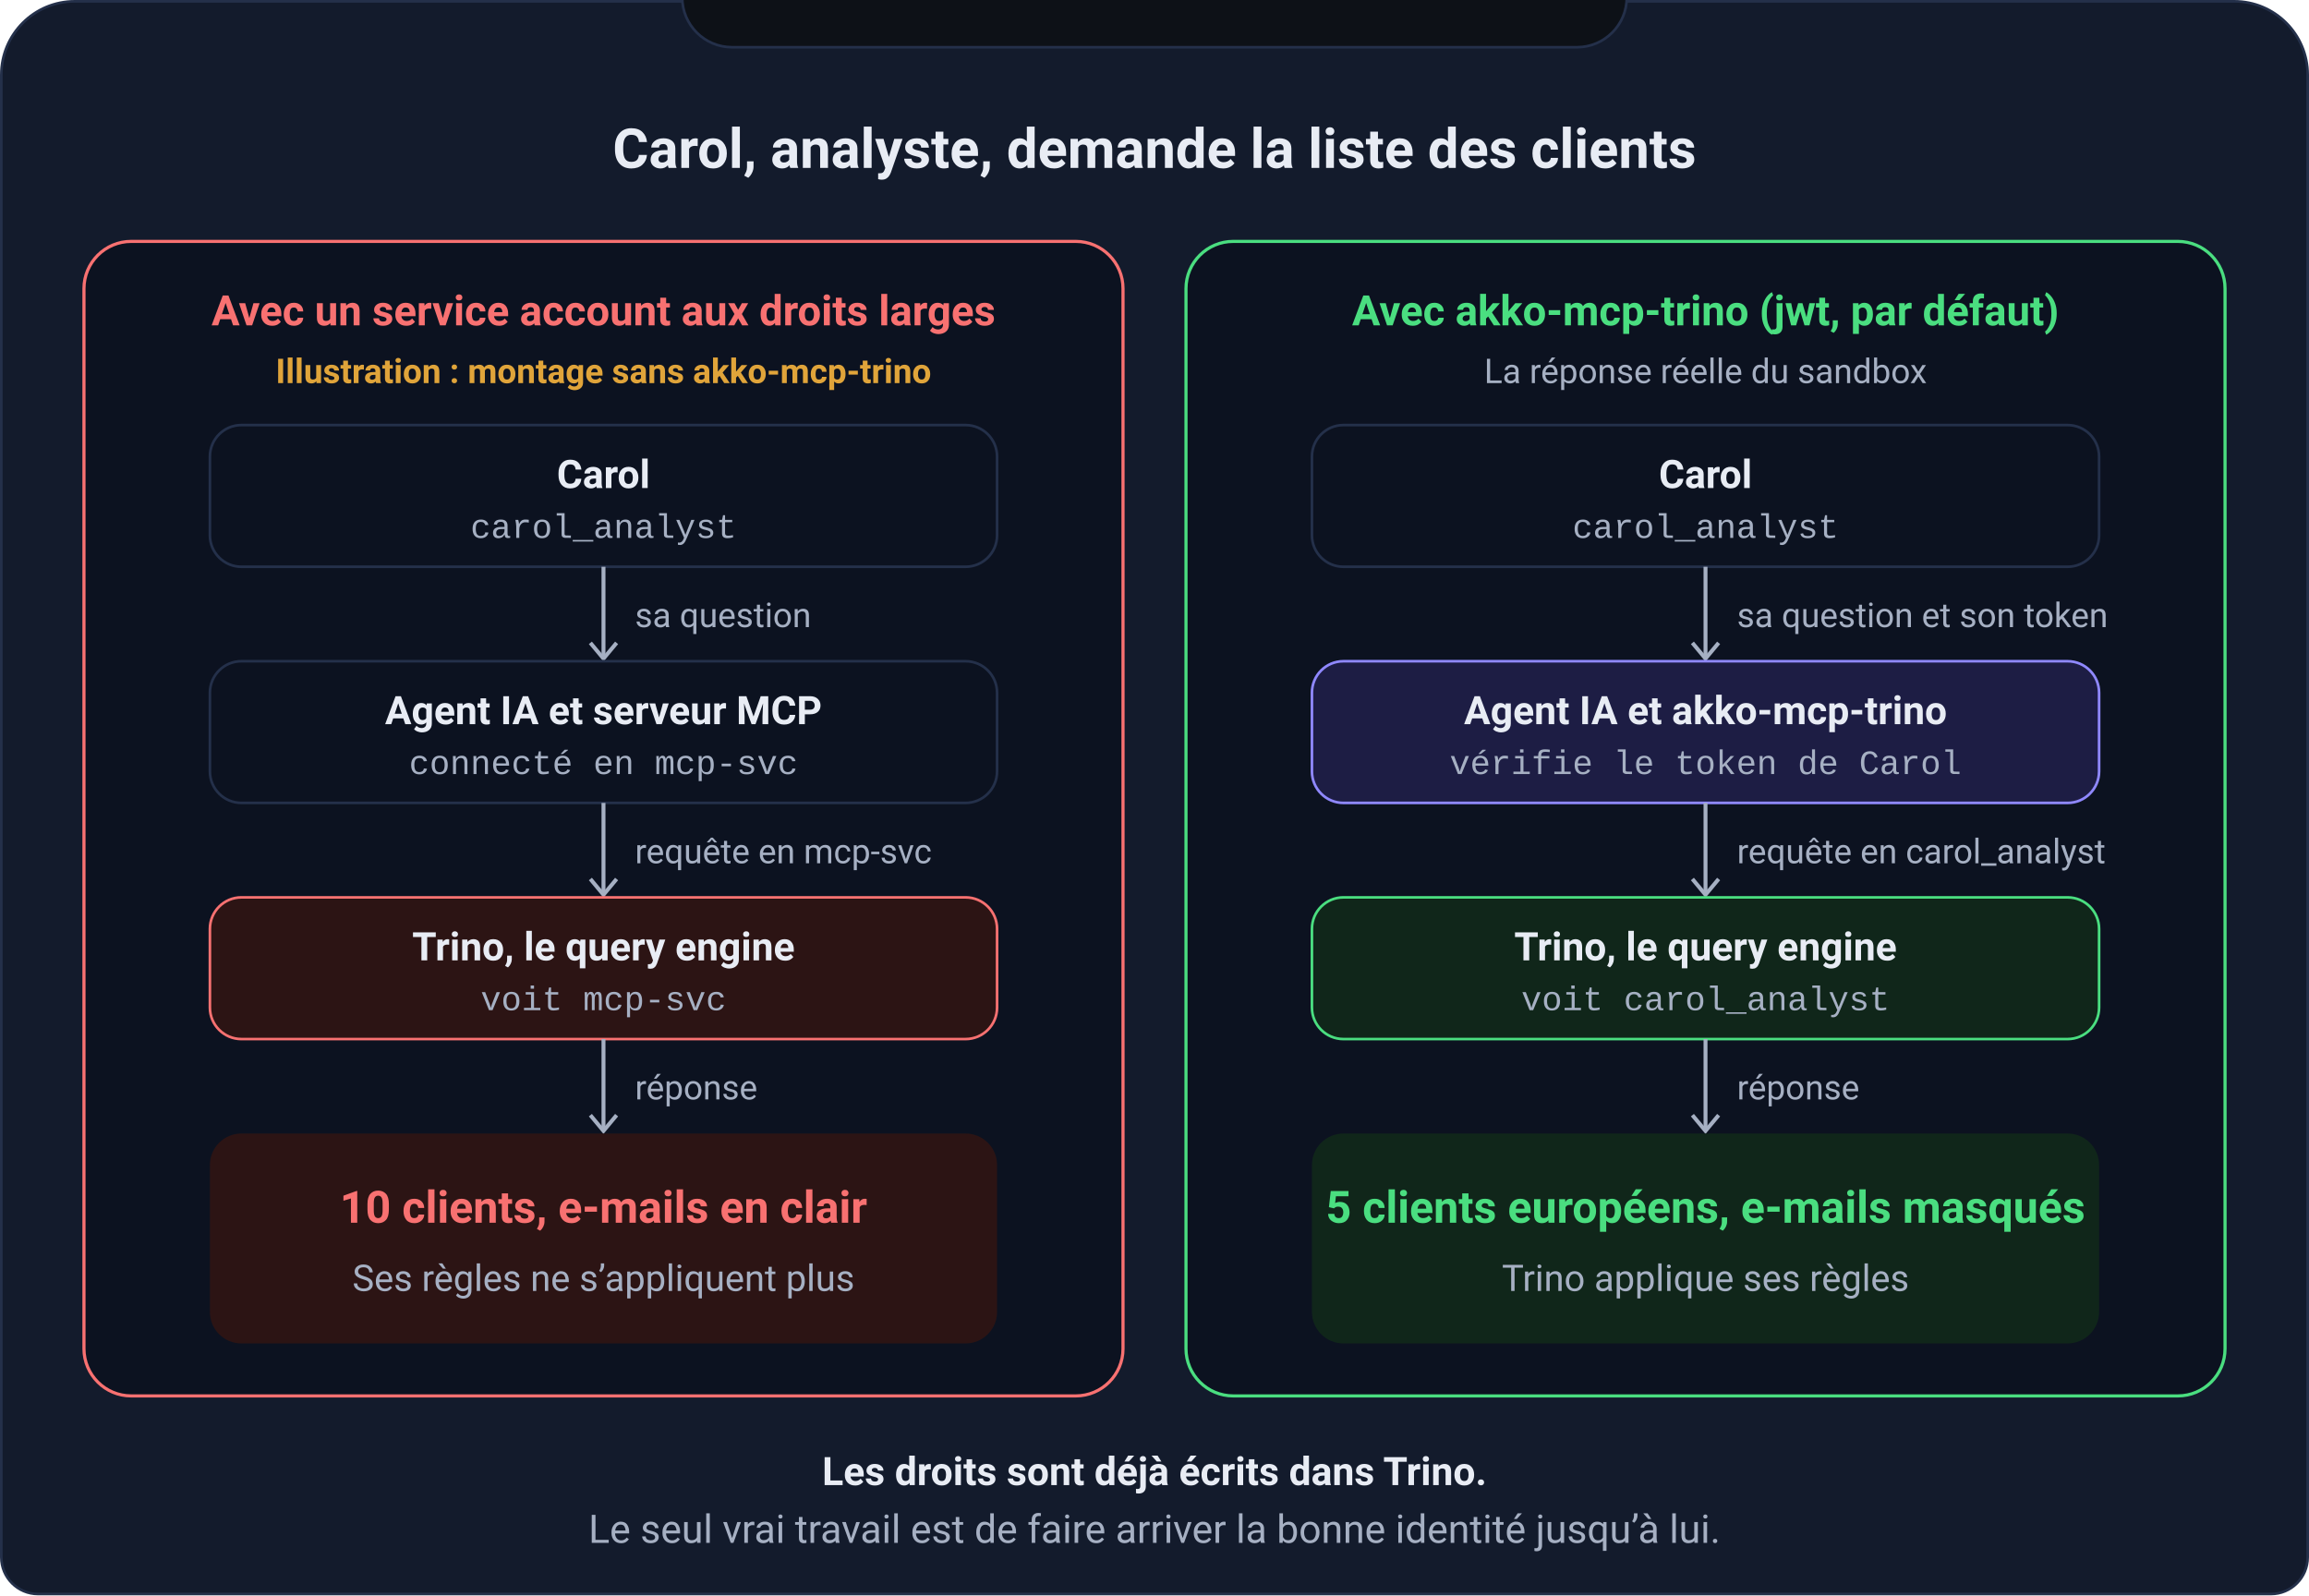
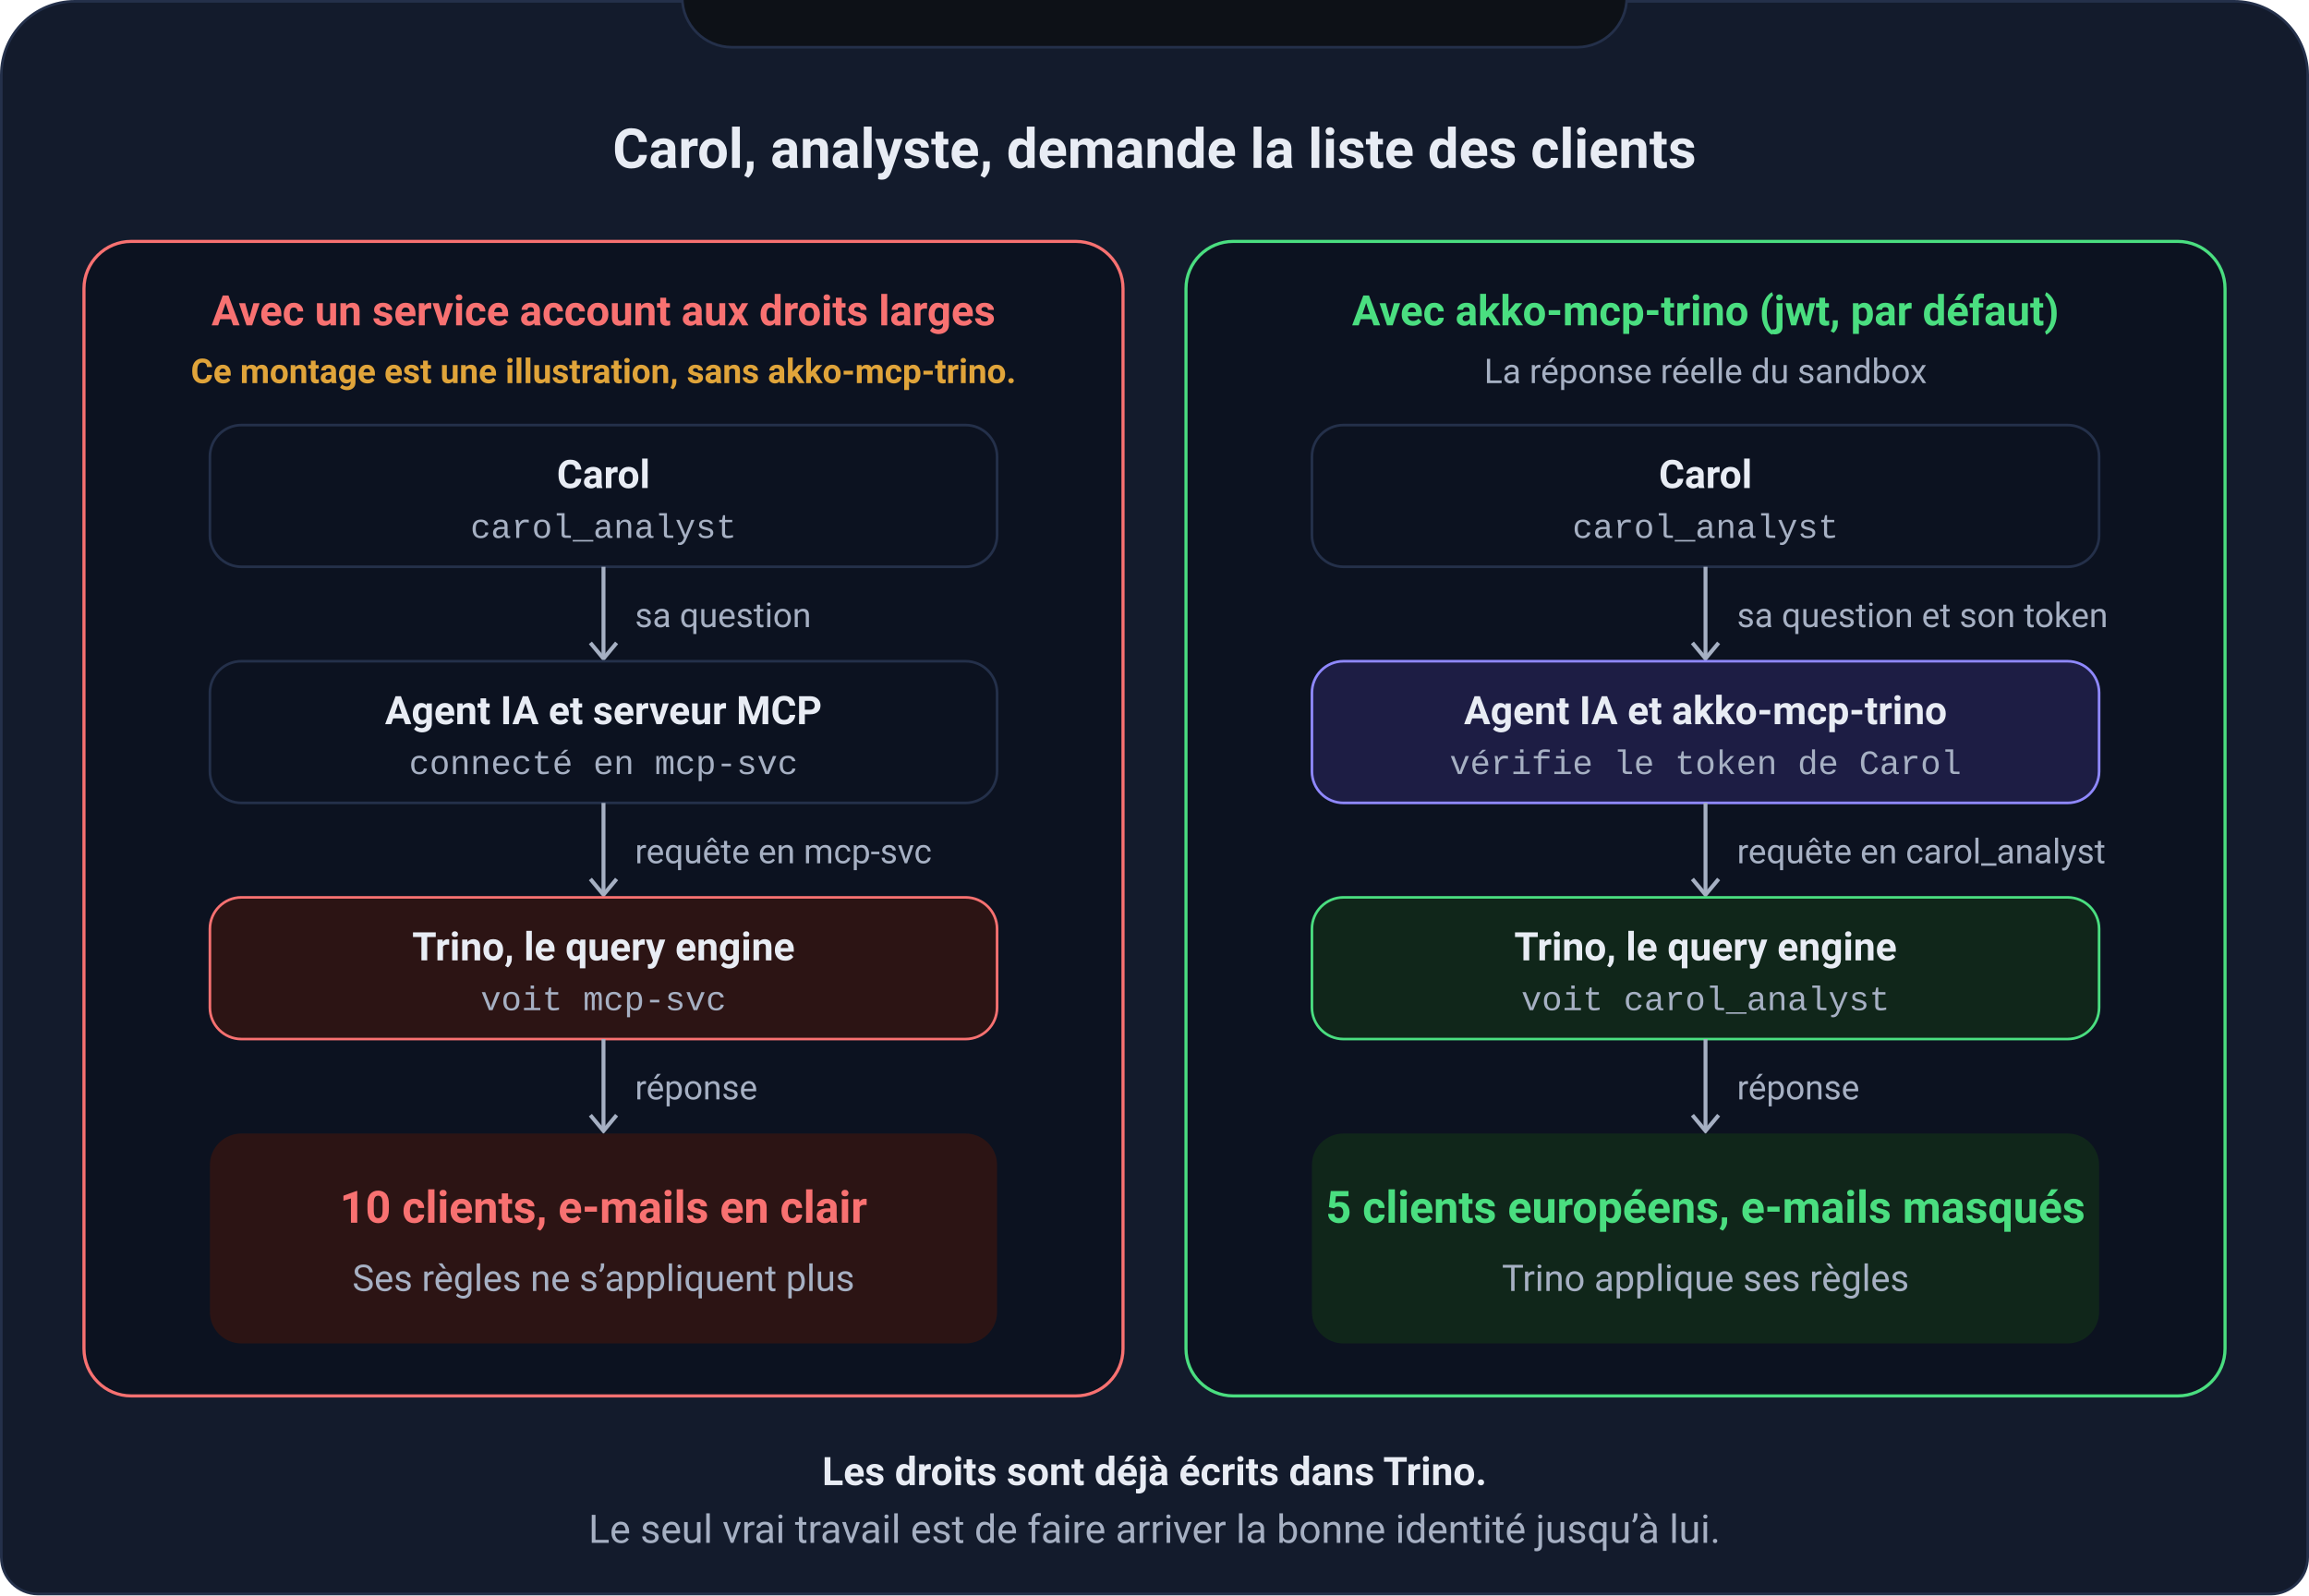
<svg xmlns="http://www.w3.org/2000/svg" width="880" height="608" viewBox="0 0 880 608" role="img" aria-labelledby="t d">
  <style>
text{font-family:system-ui, -apple-system, 'Segoe UI', Roboto, 'Helvetica Neue', Arial, 'Noto Sans', 'DejaVu Sans', sans-serif;fill:#e8ecf4}
.m{font-family:ui-monospace, SFMono-Regular, 'SF Mono', Menlo, Consolas, 'Liberation Mono', 'DejaVu Sans Mono', monospace}
.mu{fill:#a6b0c3} .fa{fill:#7a859b} .ac{fill:#8f88ff} .am{fill:#e0a43a}
.ok{fill:#4ade80} .no{fill:#f87171} .b{font-weight:600} .bb{font-weight:700}
.ln{fill:none;stroke:#a6b0c3;stroke-width:1.5} .dash{stroke-dasharray:4 4}
.grid{stroke:#24304a;stroke-width:1}
</style>
  <path d="M28.5 0.5H851.5A28 28 0 0 1 879.5 28.5V593.5A14 14 0 0 1 865.5 607.5H14.5A14 14 0 0 1 0.5 593.5V28.5A28 28 0 0 1 28.5 0.5Z" fill="#131b2c" stroke="#24304a" />
  <rect x="260" y="-20" width="360" height="38" rx="19" fill="#0d1117" stroke="#24304a" />
  <text x="440.0" y="64" font-size="21" text-anchor="middle" class="bb" xml:space="preserve">Carol, analyste, demande la liste des clients</text>
  <rect x="32" y="92" width="396" height="440" rx="18" fill="#0c1220" stroke="#f87171" stroke-width="1.2" />
  <text x="230.0" y="124" font-size="16" text-anchor="middle" class="bb no" xml:space="preserve">Avec un service account aux droits larges</text>
-   <text x="230.0" y="146" font-size="13" text-anchor="middle" class="am b" xml:space="preserve">Illustration : montage sans akko-mcp-trino</text>
+   <text x="230.0" y="146" font-size="13" text-anchor="middle" class="am b" xml:space="preserve">Ce montage est une illustration, sans akko-mcp-trino.</text>
  <rect x="80.0" y="162" width="300" height="54" rx="12" fill="#0c1220" stroke="#24304a" stroke-width="1" />
  <text x="230.0" y="186.0" font-size="15" text-anchor="middle" class="b" xml:space="preserve">Carol</text>
  <text x="230.0" y="205.0" font-size="13" text-anchor="middle" class="m mu" xml:space="preserve">carol_analyst</text>
  <path class="ln" d="M230.0 216V251" />
  <path class="ln" d="M225.0 245L230.0 251L235.0 245" />
  <text x="242.0" y="239" font-size="13" class="mu" xml:space="preserve">sa question</text>
  <rect x="80.0" y="252" width="300" height="54" rx="12" fill="#0c1220" stroke="#24304a" stroke-width="1" />
  <text x="230.0" y="276.0" font-size="15" text-anchor="middle" class="b" xml:space="preserve">Agent IA et serveur MCP</text>
  <text x="230.0" y="295.0" font-size="13" text-anchor="middle" class="m mu" xml:space="preserve">connecté en mcp-svc</text>
  <path class="ln" d="M230.0 306V341" />
  <path class="ln" d="M225.0 335L230.0 341L235.0 335" />
  <text x="242.0" y="329" font-size="13" class="mu" xml:space="preserve">requête en mcp-svc</text>
  <rect x="80.0" y="342" width="300" height="54" rx="12" fill="#2c1414" stroke="#f87171" stroke-width="1" />
  <text x="230.0" y="366.0" font-size="15" text-anchor="middle" class="b" xml:space="preserve">Trino, le query engine</text>
  <text x="230.0" y="385.0" font-size="13" text-anchor="middle" class="m mu" xml:space="preserve">voit mcp-svc</text>
  <path class="ln" d="M230.0 396V431" />
  <path class="ln" d="M225.0 425L230.0 431L235.0 425" />
  <text x="242.0" y="419" font-size="13" class="mu" xml:space="preserve">réponse</text>
  <rect x="80.0" y="432" width="300" height="80" rx="12" fill="#2c1414" />
  <text x="230.0" y="466" font-size="17" text-anchor="middle" class="bb no" xml:space="preserve">10 clients, e-mails en clair</text>
  <text x="230.0" y="492" font-size="14" text-anchor="middle" class="mu" xml:space="preserve">Ses règles ne s’appliquent plus</text>
  <rect x="452" y="92" width="396" height="440" rx="18" fill="#0c1220" stroke="#4ade80" stroke-width="1.2" />
  <text x="650.0" y="124" font-size="16" text-anchor="middle" class="bb ok" xml:space="preserve">Avec akko-mcp-trino (jwt, par défaut)</text>
  <text x="650.0" y="146" font-size="13" text-anchor="middle" class="mu" xml:space="preserve">La réponse réelle du sandbox</text>
  <rect x="500.0" y="162" width="300" height="54" rx="12" fill="#0c1220" stroke="#24304a" stroke-width="1" />
  <text x="650.0" y="186.0" font-size="15" text-anchor="middle" class="b" xml:space="preserve">Carol</text>
  <text x="650.0" y="205.0" font-size="13" text-anchor="middle" class="m mu" xml:space="preserve">carol_analyst</text>
  <path class="ln" d="M650.0 216V251" />
  <path class="ln" d="M645.0 245L650.0 251L655.0 245" />
  <text x="662.0" y="239" font-size="13" class="mu" xml:space="preserve">sa question et son token</text>
  <rect x="500.0" y="252" width="300" height="54" rx="12" fill="#1d1d44" stroke="#8f88ff" stroke-width="1" />
  <text x="650.0" y="276.0" font-size="15" text-anchor="middle" class="b" xml:space="preserve">Agent IA et akko-mcp-trino</text>
  <text x="650.0" y="295.0" font-size="13" text-anchor="middle" class="m mu" xml:space="preserve">vérifie le token de Carol</text>
  <path class="ln" d="M650.0 306V341" />
  <path class="ln" d="M645.0 335L650.0 341L655.0 335" />
  <text x="662.0" y="329" font-size="13" class="mu" xml:space="preserve">requête en carol_analyst</text>
  <rect x="500.0" y="342" width="300" height="54" rx="12" fill="#10261a" stroke="#4ade80" stroke-width="1" />
  <text x="650.0" y="366.0" font-size="15" text-anchor="middle" class="b" xml:space="preserve">Trino, le query engine</text>
  <text x="650.0" y="385.0" font-size="13" text-anchor="middle" class="m mu" xml:space="preserve">voit carol_analyst</text>
  <path class="ln" d="M650.0 396V431" />
  <path class="ln" d="M645.0 425L650.0 431L655.0 425" />
  <text x="662.0" y="419" font-size="13" class="mu" xml:space="preserve">réponse</text>
  <rect x="500.0" y="432" width="300" height="80" rx="12" fill="#10261a" />
  <text x="650.0" y="466" font-size="17" text-anchor="middle" class="bb ok" xml:space="preserve">5 clients européens, e-mails masqués</text>
  <text x="650.0" y="492" font-size="14" text-anchor="middle" class="mu" xml:space="preserve">Trino applique ses règles</text>
  <text x="440.0" y="566" font-size="15" text-anchor="middle" class="b" xml:space="preserve">Les droits sont déjà écrits dans Trino.</text>
  <text x="440.0" y="588" font-size="15" text-anchor="middle" class="mu" xml:space="preserve">Le seul vrai travail est de faire arriver la bonne identité jusqu’à lui.</text>
</svg>
